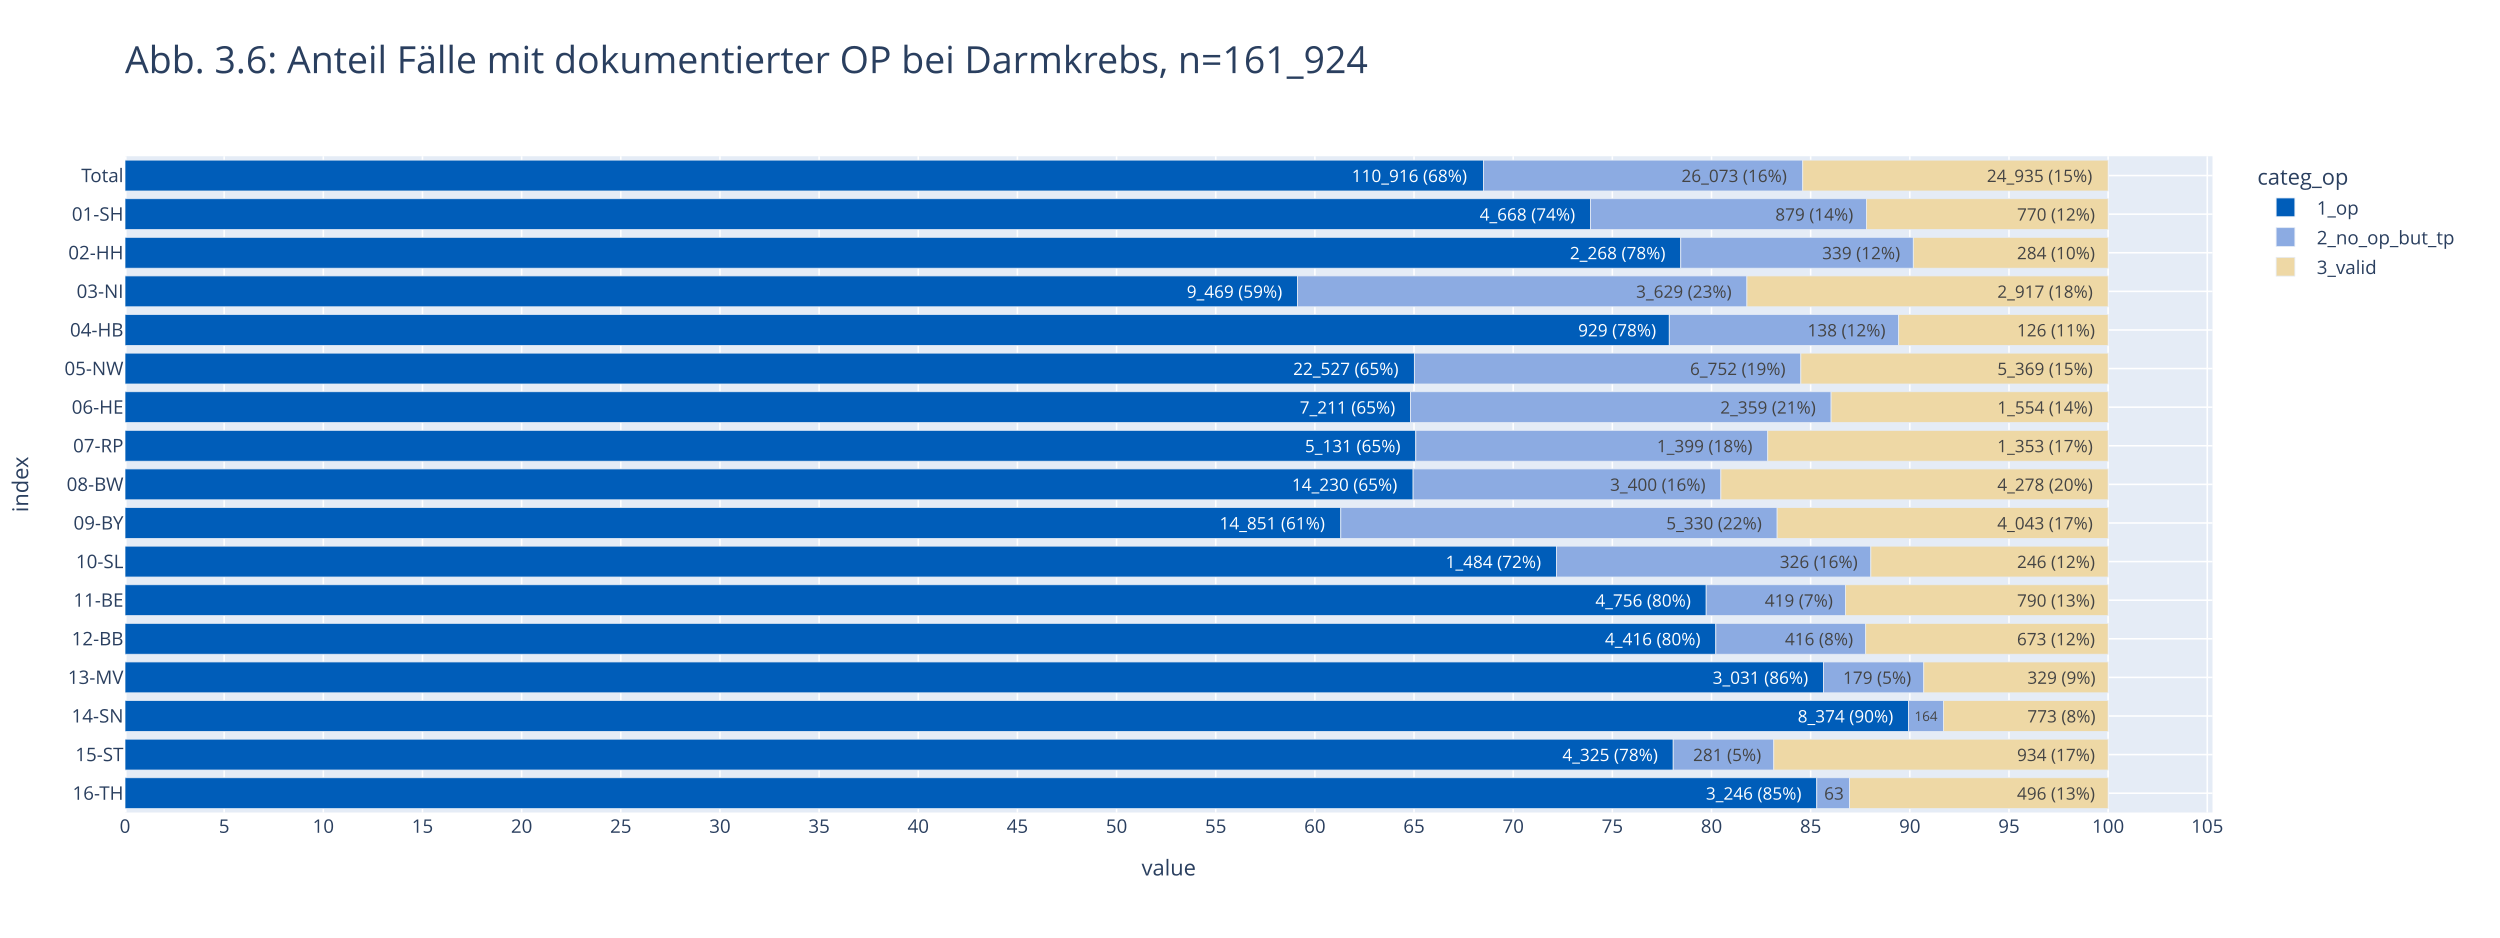
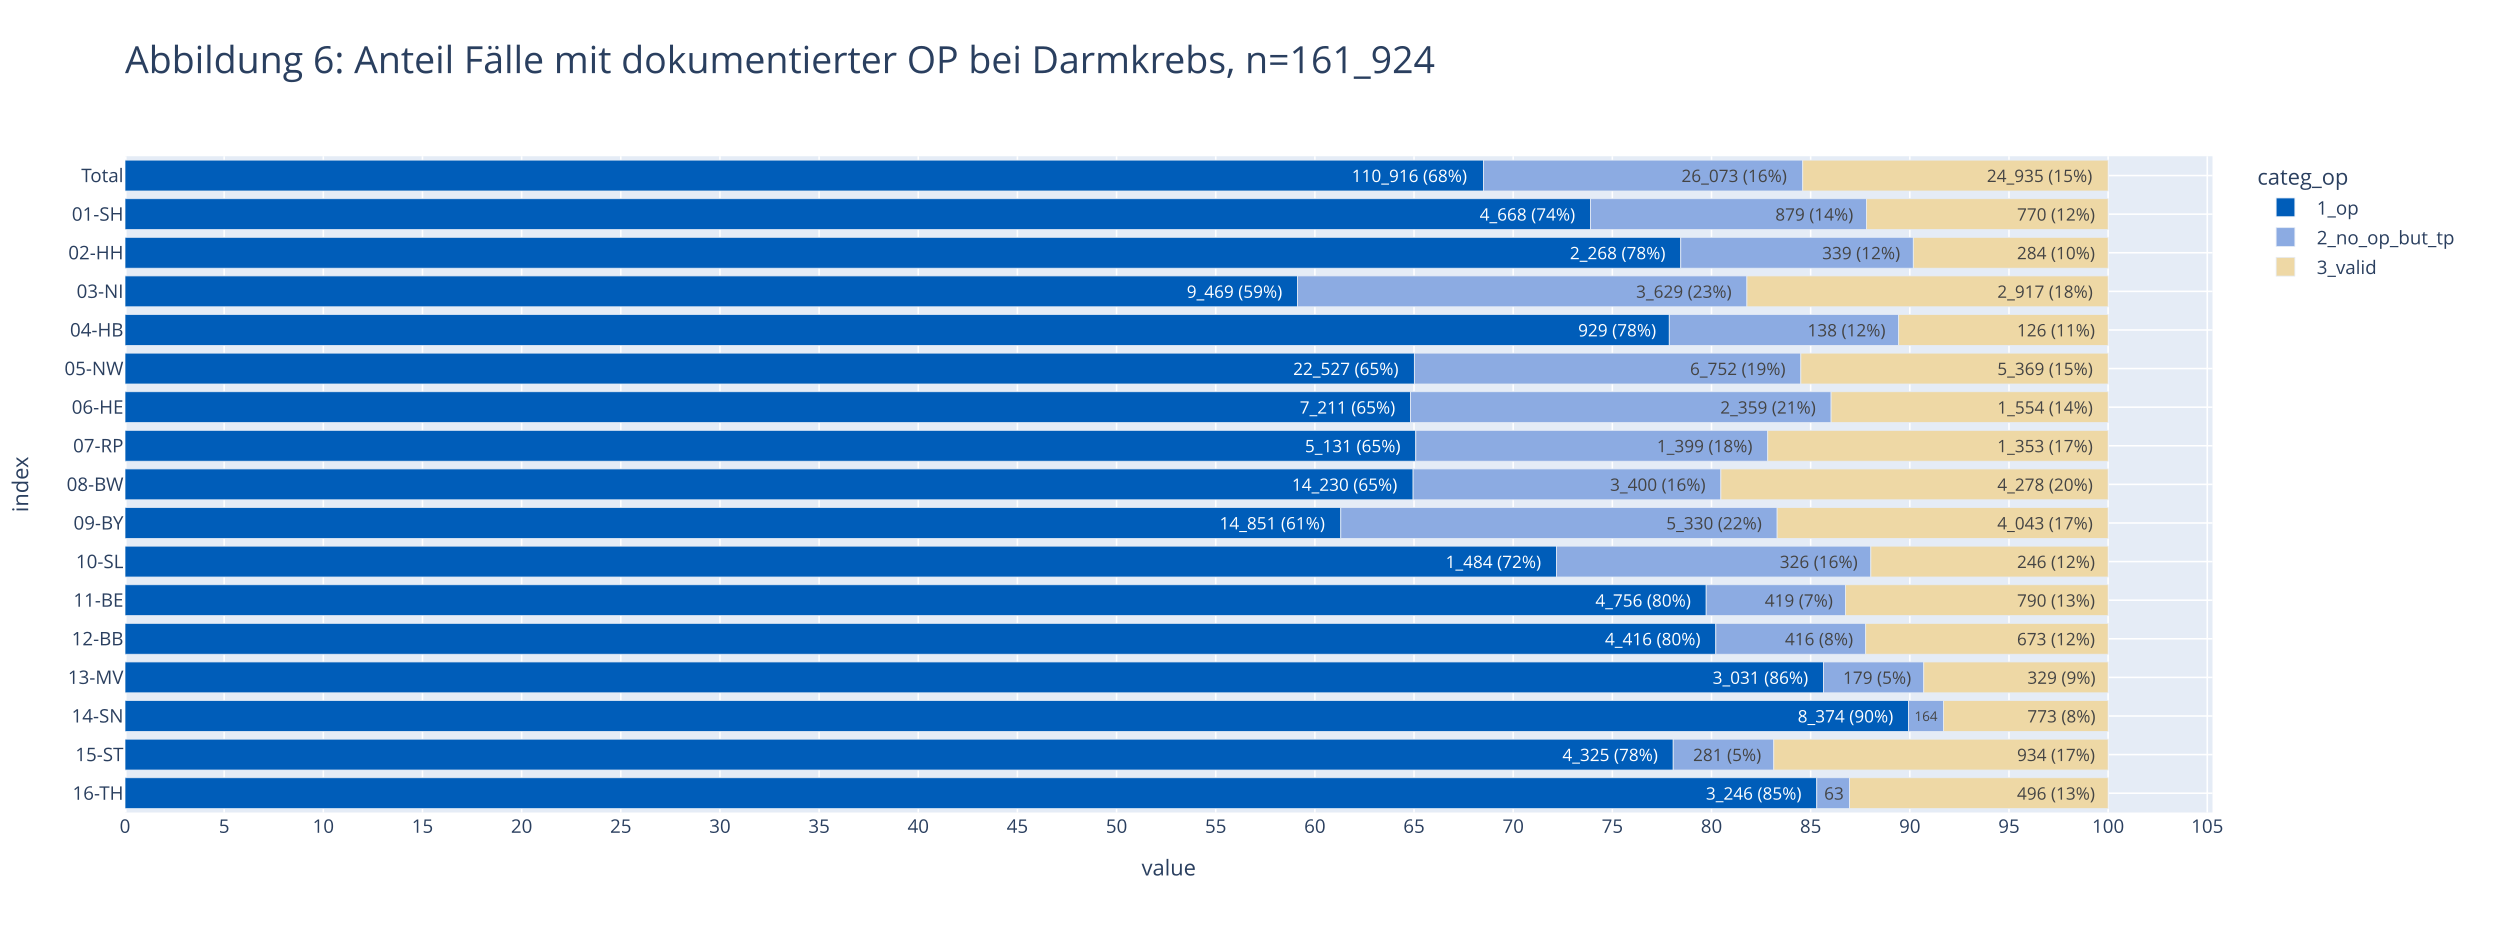
<svg xmlns="http://www.w3.org/2000/svg" class="main-svg" width="1600" height="600" style="" viewBox="0 0 1600 600">
  <rect x="0" y="0" width="1600" height="600" style="fill: rgb(255, 255, 255); fill-opacity: 1;" />
-   <defs id="defs-6256a9">
+   <defs id="defs-33b552">
    <g class="clips">
-       <clipPath id="clip6256a9xyplot" class="plotclip">
+       <clipPath id="clip33b552xyplot" class="plotclip">
        <rect width="1336" height="420" />
      </clipPath>
-       <clipPath class="axesclip" id="clip6256a9x">
+       <clipPath class="axesclip" id="clip33b552x">
        <rect x="80" y="0" width="1336" height="600" />
      </clipPath>
-       <clipPath class="axesclip" id="clip6256a9y">
+       <clipPath class="axesclip" id="clip33b552y">
        <rect x="0" y="100" width="1600" height="420" />
      </clipPath>
-       <clipPath class="axesclip" id="clip6256a9xy">
+       <clipPath class="axesclip" id="clip33b552xy">
        <rect x="80" y="100" width="1336" height="420" />
      </clipPath>
    </g>
    <g class="gradients" />
    <g class="patterns" />
  </defs>
  <g class="bglayer">
    <rect class="bg" x="80" y="100" width="1336" height="420" style="fill: rgb(229, 236, 246); fill-opacity: 1; stroke-width: 0;" />
  </g>
  <g class="layer-below">
    <g class="imagelayer" />
    <g class="shapelayer" />
  </g>
  <g class="cartesianlayer">
    <g class="subplot xy">
      <g class="layer-subplot">
        <g class="shapelayer" />
        <g class="imagelayer" />
      </g>
      <g class="minor-gridlayer">
        <g class="x" />
        <g class="y" />
      </g>
      <g class="gridlayer">
        <g class="x">
          <path class="xgrid crisp" transform="translate(143.46,0)" d="M0,100v420" style="stroke: rgb(255, 255, 255); stroke-opacity: 1; stroke-width: 1px;" />
          <path class="xgrid crisp" transform="translate(206.92,0)" d="M0,100v420" style="stroke: rgb(255, 255, 255); stroke-opacity: 1; stroke-width: 1px;" />
          <path class="xgrid crisp" transform="translate(270.38,0)" d="M0,100v420" style="stroke: rgb(255, 255, 255); stroke-opacity: 1; stroke-width: 1px;" />
          <path class="xgrid crisp" transform="translate(333.84,0)" d="M0,100v420" style="stroke: rgb(255, 255, 255); stroke-opacity: 1; stroke-width: 1px;" />
          <path class="xgrid crisp" transform="translate(397.3,0)" d="M0,100v420" style="stroke: rgb(255, 255, 255); stroke-opacity: 1; stroke-width: 1px;" />
          <path class="xgrid crisp" transform="translate(460.76,0)" d="M0,100v420" style="stroke: rgb(255, 255, 255); stroke-opacity: 1; stroke-width: 1px;" />
          <path class="xgrid crisp" transform="translate(524.22,0)" d="M0,100v420" style="stroke: rgb(255, 255, 255); stroke-opacity: 1; stroke-width: 1px;" />
          <path class="xgrid crisp" transform="translate(587.68,0)" d="M0,100v420" style="stroke: rgb(255, 255, 255); stroke-opacity: 1; stroke-width: 1px;" />
          <path class="xgrid crisp" transform="translate(651.14,0)" d="M0,100v420" style="stroke: rgb(255, 255, 255); stroke-opacity: 1; stroke-width: 1px;" />
          <path class="xgrid crisp" transform="translate(714.6,0)" d="M0,100v420" style="stroke: rgb(255, 255, 255); stroke-opacity: 1; stroke-width: 1px;" />
          <path class="xgrid crisp" transform="translate(778.06,0)" d="M0,100v420" style="stroke: rgb(255, 255, 255); stroke-opacity: 1; stroke-width: 1px;" />
          <path class="xgrid crisp" transform="translate(841.52,0)" d="M0,100v420" style="stroke: rgb(255, 255, 255); stroke-opacity: 1; stroke-width: 1px;" />
          <path class="xgrid crisp" transform="translate(904.98,0)" d="M0,100v420" style="stroke: rgb(255, 255, 255); stroke-opacity: 1; stroke-width: 1px;" />
          <path class="xgrid crisp" transform="translate(968.44,0)" d="M0,100v420" style="stroke: rgb(255, 255, 255); stroke-opacity: 1; stroke-width: 1px;" />
          <path class="xgrid crisp" transform="translate(1031.9,0)" d="M0,100v420" style="stroke: rgb(255, 255, 255); stroke-opacity: 1; stroke-width: 1px;" />
          <path class="xgrid crisp" transform="translate(1095.36,0)" d="M0,100v420" style="stroke: rgb(255, 255, 255); stroke-opacity: 1; stroke-width: 1px;" />
          <path class="xgrid crisp" transform="translate(1158.82,0)" d="M0,100v420" style="stroke: rgb(255, 255, 255); stroke-opacity: 1; stroke-width: 1px;" />
          <path class="xgrid crisp" transform="translate(1222.28,0)" d="M0,100v420" style="stroke: rgb(255, 255, 255); stroke-opacity: 1; stroke-width: 1px;" />
          <path class="xgrid crisp" transform="translate(1285.74,0)" d="M0,100v420" style="stroke: rgb(255, 255, 255); stroke-opacity: 1; stroke-width: 1px;" />
          <path class="xgrid crisp" transform="translate(1349.2,0)" d="M0,100v420" style="stroke: rgb(255, 255, 255); stroke-opacity: 1; stroke-width: 1px;" />
          <path class="xgrid crisp" transform="translate(1412.66,0)" d="M0,100v420" style="stroke: rgb(255, 255, 255); stroke-opacity: 1; stroke-width: 1px;" />
        </g>
        <g class="y">
          <path class="ygrid crisp" transform="translate(0,507.65)" d="M80,0h1336" style="stroke: rgb(255, 255, 255); stroke-opacity: 1; stroke-width: 1px;" />
          <path class="ygrid crisp" transform="translate(0,482.94)" d="M80,0h1336" style="stroke: rgb(255, 255, 255); stroke-opacity: 1; stroke-width: 1px;" />
          <path class="ygrid crisp" transform="translate(0,458.24)" d="M80,0h1336" style="stroke: rgb(255, 255, 255); stroke-opacity: 1; stroke-width: 1px;" />
          <path class="ygrid crisp" transform="translate(0,433.53)" d="M80,0h1336" style="stroke: rgb(255, 255, 255); stroke-opacity: 1; stroke-width: 1px;" />
          <path class="ygrid crisp" transform="translate(0,408.82)" d="M80,0h1336" style="stroke: rgb(255, 255, 255); stroke-opacity: 1; stroke-width: 1px;" />
          <path class="ygrid crisp" transform="translate(0,384.12)" d="M80,0h1336" style="stroke: rgb(255, 255, 255); stroke-opacity: 1; stroke-width: 1px;" />
          <path class="ygrid crisp" transform="translate(0,359.41)" d="M80,0h1336" style="stroke: rgb(255, 255, 255); stroke-opacity: 1; stroke-width: 1px;" />
          <path class="ygrid crisp" transform="translate(0,334.71)" d="M80,0h1336" style="stroke: rgb(255, 255, 255); stroke-opacity: 1; stroke-width: 1px;" />
          <path class="ygrid crisp" transform="translate(0,310)" d="M80,0h1336" style="stroke: rgb(255, 255, 255); stroke-opacity: 1; stroke-width: 1px;" />
          <path class="ygrid crisp" transform="translate(0,285.29)" d="M80,0h1336" style="stroke: rgb(255, 255, 255); stroke-opacity: 1; stroke-width: 1px;" />
          <path class="ygrid crisp" transform="translate(0,260.59)" d="M80,0h1336" style="stroke: rgb(255, 255, 255); stroke-opacity: 1; stroke-width: 1px;" />
          <path class="ygrid crisp" transform="translate(0,235.88)" d="M80,0h1336" style="stroke: rgb(255, 255, 255); stroke-opacity: 1; stroke-width: 1px;" />
          <path class="ygrid crisp" transform="translate(0,211.18)" d="M80,0h1336" style="stroke: rgb(255, 255, 255); stroke-opacity: 1; stroke-width: 1px;" />
          <path class="ygrid crisp" transform="translate(0,186.47)" d="M80,0h1336" style="stroke: rgb(255, 255, 255); stroke-opacity: 1; stroke-width: 1px;" />
          <path class="ygrid crisp" transform="translate(0,161.76)" d="M80,0h1336" style="stroke: rgb(255, 255, 255); stroke-opacity: 1; stroke-width: 1px;" />
          <path class="ygrid crisp" transform="translate(0,137.06)" d="M80,0h1336" style="stroke: rgb(255, 255, 255); stroke-opacity: 1; stroke-width: 1px;" />
          <path class="ygrid crisp" transform="translate(0,112.35)" d="M80,0h1336" style="stroke: rgb(255, 255, 255); stroke-opacity: 1; stroke-width: 1px;" />
        </g>
      </g>
      <g class="zerolinelayer">
        <path class="xzl zl crisp" transform="translate(80,0)" d="M0,100v420" style="stroke: rgb(255, 255, 255); stroke-opacity: 1; stroke-width: 2px;" />
      </g>
      <g class="layer-between">
        <g class="shapelayer" />
        <g class="imagelayer" />
      </g>
      <path class="xlines-below" />
      <path class="ylines-below" />
      <g class="overlines-below" />
      <g class="xaxislayer-below" />
      <g class="yaxislayer-below" />
      <g class="overaxes-below" />
      <g class="overplot">
-         <g class="xy" transform="translate(80,100)" clip-path="url(#clip6256a9xyplot)">
+         <g class="xy" transform="translate(80,100)" clip-path="url(#clip33b552xyplot)">
          <g class="barlayer mlayer">
            <g class="trace bars" style="opacity: 1;">
              <g class="points">
                <g class="point">
                  <path d="M0,22.24V2.47H869.39V22.24Z" style="vector-effect: none; opacity: 1; stroke-width: 0.5px; fill: rgb(0, 93, 185); fill-opacity: 1; stroke: rgb(229, 236, 246); stroke-opacity: 1;" />
                  <text class="bartext bartext-inside" text-anchor="middle" data-notex="1" x="0" y="0" style="font-family: 'Open Sans', verdana, arial, sans-serif; font-size: 12px; fill: rgb(255, 255, 255); fill-opacity: 1; white-space: pre;" transform="translate(822.0033,16.486)scale(0.918)">110_916 (68%)</text>
                </g>
                <g class="point">
                  <path d="M0,46.94V27.18H937.89V46.94Z" style="vector-effect: none; opacity: 1; stroke-width: 0.5px; fill: rgb(0, 93, 185); fill-opacity: 1; stroke: rgb(229, 236, 246); stroke-opacity: 1;" />
                  <text class="bartext bartext-inside" text-anchor="middle" data-notex="1" x="0" y="0" style="font-family: 'Open Sans', verdana, arial, sans-serif; font-size: 12px; fill: rgb(255, 255, 255); fill-opacity: 1; white-space: pre;" transform="translate(897.5373,41.188)scale(0.9173333)">4_668 (74%)</text>
                </g>
                <g class="point">
                  <path d="M0,71.65V51.88H995.69V71.65Z" style="vector-effect: none; opacity: 1; stroke-width: 0.5px; fill: rgb(0, 93, 185); fill-opacity: 1; stroke: rgb(229, 236, 246); stroke-opacity: 1;" />
                  <text class="bartext bartext-inside" text-anchor="middle" data-notex="1" x="0" y="0" style="font-family: 'Open Sans', verdana, arial, sans-serif; font-size: 12px; fill: rgb(255, 255, 255); fill-opacity: 1; white-space: pre;" transform="translate(955.3102,65.896)scale(0.918)">2_268 (78%)</text>
                </g>
                <g class="point">
                  <path d="M0,96.35V76.59H750.42V96.35Z" style="vector-effect: none; opacity: 1; stroke-width: 0.5px; fill: rgb(0, 93, 185); fill-opacity: 1; stroke: rgb(229, 236, 246); stroke-opacity: 1;" />
                  <text class="bartext bartext-inside" text-anchor="middle" data-notex="1" x="0" y="0" style="font-family: 'Open Sans', verdana, arial, sans-serif; font-size: 12px; fill: rgb(255, 255, 255); fill-opacity: 1; white-space: pre;" transform="translate(710.0673,90.598)scale(0.9173333)">9_469 (59%)</text>
                </g>
                <g class="point">
                  <path d="M0,121.06V101.29H988.34V121.06Z" style="vector-effect: none; opacity: 1; stroke-width: 0.5px; fill: rgb(0, 93, 185); fill-opacity: 1; stroke: rgb(229, 236, 246); stroke-opacity: 1;" />
                  <text class="bartext bartext-inside" text-anchor="middle" data-notex="1" x="0" y="0" style="font-family: 'Open Sans', verdana, arial, sans-serif; font-size: 12px; fill: rgb(255, 255, 255); fill-opacity: 1; white-space: pre;" transform="translate(954.9599,115.306)scale(0.918)">929 (78%)</text>
                </g>
                <g class="point">
                  <path d="M0,145.76V126H825.19V145.76Z" style="vector-effect: none; opacity: 1; stroke-width: 0.5px; fill: rgb(0, 93, 185); fill-opacity: 1; stroke: rgb(229, 236, 246); stroke-opacity: 1;" />
                  <text class="bartext bartext-inside" text-anchor="middle" data-notex="1" x="0" y="0" style="font-family: 'Open Sans', verdana, arial, sans-serif; font-size: 12px; fill: rgb(255, 255, 255); fill-opacity: 1; white-space: pre;" transform="translate(781.34,140.008)scale(0.9173333)">22_527 (65%)</text>
                </g>
                <g class="point">
                  <path d="M0,170.47V150.71H822.74V170.47Z" style="vector-effect: none; opacity: 1; stroke-width: 0.5px; fill: rgb(0, 93, 185); fill-opacity: 1; stroke: rgb(229, 236, 246); stroke-opacity: 1;" />
                  <text class="bartext bartext-inside" text-anchor="middle" data-notex="1" x="0" y="0" style="font-family: 'Open Sans', verdana, arial, sans-serif; font-size: 12px; fill: rgb(255, 255, 255); fill-opacity: 1; white-space: pre;" transform="translate(782.3873,164.718)scale(0.9173333)">7_211 (65%)</text>
                </g>
                <g class="point">
                  <path d="M0,195.18V175.41H826.12V195.18Z" style="vector-effect: none; opacity: 1; stroke-width: 0.5px; fill: rgb(0, 93, 185); fill-opacity: 1; stroke: rgb(229, 236, 246); stroke-opacity: 1;" />
                  <text class="bartext bartext-inside" text-anchor="middle" data-notex="1" x="0" y="0" style="font-family: 'Open Sans', verdana, arial, sans-serif; font-size: 12px; fill: rgb(255, 255, 255); fill-opacity: 1; white-space: pre;" transform="translate(785.7402,189.426)scale(0.918)">5_131 (65%)</text>
                </g>
                <g class="point">
                  <path d="M0,219.88V200.12H824.39V219.88Z" style="vector-effect: none; opacity: 1; stroke-width: 0.5px; fill: rgb(0, 93, 185); fill-opacity: 1; stroke: rgb(229, 236, 246); stroke-opacity: 1;" />
                  <text class="bartext bartext-inside" text-anchor="middle" data-notex="1" x="0" y="0" style="font-family: 'Open Sans', verdana, arial, sans-serif; font-size: 12px; fill: rgb(255, 255, 255); fill-opacity: 1; white-space: pre;" transform="translate(780.54,214.128)scale(0.9173333)">14_230 (65%)</text>
                </g>
                <g class="point">
                  <path d="M0,244.59V224.82H778.11V244.59Z" style="vector-effect: none; opacity: 1; stroke-width: 0.5px; fill: rgb(0, 93, 185); fill-opacity: 1; stroke: rgb(229, 236, 246); stroke-opacity: 1;" />
                  <text class="bartext bartext-inside" text-anchor="middle" data-notex="1" x="0" y="0" style="font-family: 'Open Sans', verdana, arial, sans-serif; font-size: 12px; fill: rgb(255, 255, 255); fill-opacity: 1; white-space: pre;" transform="translate(734.2303,238.836)scale(0.918)">14_851 (61%)</text>
                </g>
                <g class="point">
                  <path d="M0,269.29V249.53H916.1V269.29Z" style="vector-effect: none; opacity: 1; stroke-width: 0.5px; fill: rgb(0, 93, 185); fill-opacity: 1; stroke: rgb(229, 236, 246); stroke-opacity: 1;" />
                  <text class="bartext bartext-inside" text-anchor="middle" data-notex="1" x="0" y="0" style="font-family: 'Open Sans', verdana, arial, sans-serif; font-size: 12px; fill: rgb(255, 255, 255); fill-opacity: 1; white-space: pre;" transform="translate(875.7473,263.538)scale(0.9173333)">1_484 (72%)</text>
                </g>
                <g class="point">
                  <path d="M0,294V274.24H1011.96V294Z" style="vector-effect: none; opacity: 1; stroke-width: 0.5px; fill: rgb(0, 93, 185); fill-opacity: 1; stroke: rgb(229, 236, 246); stroke-opacity: 1;" />
                  <text class="bartext bartext-inside" text-anchor="middle" data-notex="1" x="0" y="0" style="font-family: 'Open Sans', verdana, arial, sans-serif; font-size: 12px; fill: rgb(255, 255, 255); fill-opacity: 1; white-space: pre;" transform="translate(971.6073,288.248)scale(0.9173333)">4_756 (80%)</text>
                </g>
                <g class="point">
                  <path d="M0,318.71V298.94H1018.13V318.71Z" style="vector-effect: none; opacity: 1; stroke-width: 0.5px; fill: rgb(0, 93, 185); fill-opacity: 1; stroke: rgb(229, 236, 246); stroke-opacity: 1;" />
                  <text class="bartext bartext-inside" text-anchor="middle" data-notex="1" x="0" y="0" style="font-family: 'Open Sans', verdana, arial, sans-serif; font-size: 12px; fill: rgb(255, 255, 255); fill-opacity: 1; white-space: pre;" transform="translate(977.7502,312.956)scale(0.918)">4_416 (80%)</text>
                </g>
                <g class="point">
                  <path d="M0,343.41V323.65H1087.01V343.41Z" style="vector-effect: none; opacity: 1; stroke-width: 0.5px; fill: rgb(0, 93, 185); fill-opacity: 1; stroke: rgb(229, 236, 246); stroke-opacity: 1;" />
                  <text class="bartext bartext-inside" text-anchor="middle" data-notex="1" x="0" y="0" style="font-family: 'Open Sans', verdana, arial, sans-serif; font-size: 12px; fill: rgb(255, 255, 255); fill-opacity: 1; white-space: pre;" transform="translate(1046.657,337.658)scale(0.9173333)">3_031 (86%)</text>
                </g>
                <g class="point">
                  <path d="M0,368.12V348.35H1141.48V368.12Z" style="vector-effect: none; opacity: 1; stroke-width: 0.5px; fill: rgb(0, 93, 185); fill-opacity: 1; stroke: rgb(229, 236, 246); stroke-opacity: 1;" />
                  <text class="bartext bartext-inside" text-anchor="middle" data-notex="1" x="0" y="0" style="font-family: 'Open Sans', verdana, arial, sans-serif; font-size: 12px; fill: rgb(255, 255, 255); fill-opacity: 1; white-space: pre;" transform="translate(1101.1,362.366)scale(0.918)">8_374 (90%)</text>
                </g>
                <g class="point">
                  <path d="M0,392.82V373.06H990.85V392.82Z" style="vector-effect: none; opacity: 1; stroke-width: 0.5px; fill: rgb(0, 93, 185); fill-opacity: 1; stroke: rgb(229, 236, 246); stroke-opacity: 1;" />
                  <text class="bartext bartext-inside" text-anchor="middle" data-notex="1" x="0" y="0" style="font-family: 'Open Sans', verdana, arial, sans-serif; font-size: 12px; fill: rgb(255, 255, 255); fill-opacity: 1; white-space: pre;" transform="translate(950.4973,387.068)scale(0.9173333)">4_325 (78%)</text>
                </g>
                <g class="point">
                  <path d="M0,417.53V397.76H1082.74V417.53Z" style="vector-effect: none; opacity: 1; stroke-width: 0.5px; fill: rgb(0, 93, 185); fill-opacity: 1; stroke: rgb(229, 236, 246); stroke-opacity: 1;" />
                  <text class="bartext bartext-inside" text-anchor="middle" data-notex="1" x="0" y="0" style="font-family: 'Open Sans', verdana, arial, sans-serif; font-size: 12px; fill: rgb(255, 255, 255); fill-opacity: 1; white-space: pre;" transform="translate(1042.36,411.776)scale(0.918)">3_246 (85%)</text>
                </g>
              </g>
            </g>
            <g class="trace bars" style="opacity: 1;">
              <g class="points">
                <g class="point">
                  <path d="M869.39,22.24V2.47H1073.75V22.24Z" style="vector-effect: none; opacity: 1; stroke-width: 0.5px; fill: rgb(140, 171, 226); fill-opacity: 1; stroke: rgb(229, 236, 246); stroke-opacity: 1;" />
                  <text class="bartext bartext-inside" text-anchor="middle" data-notex="1" x="0" y="0" style="font-family: 'Open Sans', verdana, arial, sans-serif; font-size: 12px; fill: rgb(68, 68, 68); fill-opacity: 1; white-space: pre;" transform="translate(1029.87,16.486)scale(0.918)">26_073 (16%)</text>
                </g>
                <g class="point">
                  <path d="M937.89,46.94V27.18H1114.49V46.94Z" style="vector-effect: none; opacity: 1; stroke-width: 0.5px; fill: rgb(140, 171, 226); fill-opacity: 1; stroke: rgb(229, 236, 246); stroke-opacity: 1;" />
                  <text class="bartext bartext-inside" text-anchor="middle" data-notex="1" x="0" y="0" style="font-family: 'Open Sans', verdana, arial, sans-serif; font-size: 12px; fill: rgb(68, 68, 68); fill-opacity: 1; white-space: pre;" transform="translate(1081.132,41.188)scale(0.9173333)">879 (14%)</text>
                </g>
                <g class="point">
                  <path d="M995.69,71.65V51.88H1144.52V71.65Z" style="vector-effect: none; opacity: 1; stroke-width: 0.5px; fill: rgb(140, 171, 226); fill-opacity: 1; stroke: rgb(229, 236, 246); stroke-opacity: 1;" />
                  <text class="bartext bartext-inside" text-anchor="middle" data-notex="1" x="0" y="0" style="font-family: 'Open Sans', verdana, arial, sans-serif; font-size: 12px; fill: rgb(68, 68, 68); fill-opacity: 1; white-space: pre;" transform="translate(1111.14,65.896)scale(0.918)">339 (12%)</text>
                </g>
                <g class="point">
                  <path d="M750.42,96.35V76.59H1038.03V96.35Z" style="vector-effect: none; opacity: 1; stroke-width: 0.5px; fill: rgb(140, 171, 226); fill-opacity: 1; stroke: rgb(229, 236, 246); stroke-opacity: 1;" />
                  <text class="bartext bartext-inside" text-anchor="middle" data-notex="1" x="0" y="0" style="font-family: 'Open Sans', verdana, arial, sans-serif; font-size: 12px; fill: rgb(68, 68, 68); fill-opacity: 1; white-space: pre;" transform="translate(997.6773,90.598)scale(0.9173333)">3_629 (23%)</text>
                </g>
                <g class="point">
                  <path d="M988.34,121.06V101.29H1135.15V121.06Z" style="vector-effect: none; opacity: 1; stroke-width: 0.5px; fill: rgb(140, 171, 226); fill-opacity: 1; stroke: rgb(229, 236, 246); stroke-opacity: 1;" />
                  <text class="bartext bartext-inside" text-anchor="middle" data-notex="1" x="0" y="0" style="font-family: 'Open Sans', verdana, arial, sans-serif; font-size: 12px; fill: rgb(68, 68, 68); fill-opacity: 1; white-space: pre;" transform="translate(1101.77,115.306)scale(0.918)">138 (12%)</text>
                </g>
                <g class="point">
                  <path d="M825.19,145.76V126H1072.53V145.76Z" style="vector-effect: none; opacity: 1; stroke-width: 0.5px; fill: rgb(140, 171, 226); fill-opacity: 1; stroke: rgb(229, 236, 246); stroke-opacity: 1;" />
                  <text class="bartext bartext-inside" text-anchor="middle" data-notex="1" x="0" y="0" style="font-family: 'Open Sans', verdana, arial, sans-serif; font-size: 12px; fill: rgb(68, 68, 68); fill-opacity: 1; white-space: pre;" transform="translate(1032.177,140.008)scale(0.9173333)">6_752 (19%)</text>
                </g>
                <g class="point">
                  <path d="M822.74,170.47V150.71H1091.9V170.47Z" style="vector-effect: none; opacity: 1; stroke-width: 0.5px; fill: rgb(140, 171, 226); fill-opacity: 1; stroke: rgb(229, 236, 246); stroke-opacity: 1;" />
                  <text class="bartext bartext-inside" text-anchor="middle" data-notex="1" x="0" y="0" style="font-family: 'Open Sans', verdana, arial, sans-serif; font-size: 12px; fill: rgb(68, 68, 68); fill-opacity: 1; white-space: pre;" transform="translate(1051.547,164.718)scale(0.9173333)">2_359 (21%)</text>
                </g>
                <g class="point">
                  <path d="M826.12,195.18V175.41H1051.36V195.18Z" style="vector-effect: none; opacity: 1; stroke-width: 0.5px; fill: rgb(140, 171, 226); fill-opacity: 1; stroke: rgb(229, 236, 246); stroke-opacity: 1;" />
                  <text class="bartext bartext-inside" text-anchor="middle" data-notex="1" x="0" y="0" style="font-family: 'Open Sans', verdana, arial, sans-serif; font-size: 12px; fill: rgb(68, 68, 68); fill-opacity: 1; white-space: pre;" transform="translate(1010.98,189.426)scale(0.918)">1_399 (18%)</text>
                </g>
                <g class="point">
                  <path d="M824.39,219.88V200.12H1021.36V219.88Z" style="vector-effect: none; opacity: 1; stroke-width: 0.5px; fill: rgb(140, 171, 226); fill-opacity: 1; stroke: rgb(229, 236, 246); stroke-opacity: 1;" />
                  <text class="bartext bartext-inside" text-anchor="middle" data-notex="1" x="0" y="0" style="font-family: 'Open Sans', verdana, arial, sans-serif; font-size: 12px; fill: rgb(68, 68, 68); fill-opacity: 1; white-space: pre;" transform="translate(981.0073,214.128)scale(0.9173333)">3_400 (16%)</text>
                </g>
                <g class="point">
                  <path d="M778.11,244.59V224.82H1057.37V244.59Z" style="vector-effect: none; opacity: 1; stroke-width: 0.5px; fill: rgb(140, 171, 226); fill-opacity: 1; stroke: rgb(229, 236, 246); stroke-opacity: 1;" />
                  <text class="bartext bartext-inside" text-anchor="middle" data-notex="1" x="0" y="0" style="font-family: 'Open Sans', verdana, arial, sans-serif; font-size: 12px; fill: rgb(68, 68, 68); fill-opacity: 1; white-space: pre;" transform="translate(1016.99,238.836)scale(0.918)">5_330 (22%)</text>
                </g>
                <g class="point">
                  <path d="M916.1,269.29V249.53H1117.34V269.29Z" style="vector-effect: none; opacity: 1; stroke-width: 0.5px; fill: rgb(140, 171, 226); fill-opacity: 1; stroke: rgb(229, 236, 246); stroke-opacity: 1;" />
                  <text class="bartext bartext-inside" text-anchor="middle" data-notex="1" x="0" y="0" style="font-family: 'Open Sans', verdana, arial, sans-serif; font-size: 12px; fill: rgb(68, 68, 68); fill-opacity: 1; white-space: pre;" transform="translate(1083.982,263.538)scale(0.9173333)">326 (16%)</text>
                </g>
                <g class="point">
                  <path d="M1011.96,294V274.24H1101.11V294Z" style="vector-effect: none; opacity: 1; stroke-width: 0.5px; fill: rgb(140, 171, 226); fill-opacity: 1; stroke: rgb(229, 236, 246); stroke-opacity: 1;" />
                  <text class="bartext bartext-inside" text-anchor="middle" data-notex="1" x="0" y="0" style="font-family: 'Open Sans', verdana, arial, sans-serif; font-size: 12px; fill: rgb(68, 68, 68); fill-opacity: 1; white-space: pre;" transform="translate(1071.256,288.248)scale(0.9173333)">419 (7%)</text>
                </g>
                <g class="point">
                  <path d="M1018.13,318.71V298.94H1114.04V318.71Z" style="vector-effect: none; opacity: 1; stroke-width: 0.5px; fill: rgb(140, 171, 226); fill-opacity: 1; stroke: rgb(229, 236, 246); stroke-opacity: 1;" />
                  <text class="bartext bartext-inside" text-anchor="middle" data-notex="1" x="0" y="0" style="font-family: 'Open Sans', verdana, arial, sans-serif; font-size: 12px; fill: rgb(68, 68, 68); fill-opacity: 1; white-space: pre;" transform="translate(1084.167,312.956)scale(0.918)">416 (8%)</text>
                </g>
                <g class="point">
                  <path d="M1087.01,343.41V323.65H1151.21V343.41Z" style="vector-effect: none; opacity: 1; stroke-width: 0.5px; fill: rgb(140, 171, 226); fill-opacity: 1; stroke: rgb(229, 236, 246); stroke-opacity: 1;" />
                  <text class="bartext bartext-inside" text-anchor="middle" data-notex="1" x="0" y="0" style="font-family: 'Open Sans', verdana, arial, sans-serif; font-size: 12px; fill: rgb(68, 68, 68); fill-opacity: 1; white-space: pre;" transform="translate(1121.356,337.658)scale(0.9173333)">179 (5%)</text>
                </g>
                <g class="point">
                  <path d="M1141.48,368.12V348.35H1163.83V368.12Z" style="vector-effect: none; opacity: 1; stroke-width: 0.5px; fill: rgb(140, 171, 226); fill-opacity: 1; stroke: rgb(229, 236, 246); stroke-opacity: 1;" />
                  <text class="bartext bartext-inside" text-anchor="middle" data-notex="1" x="0" y="0" style="font-family: 'Open Sans', verdana, arial, sans-serif; font-size: 12px; fill: rgb(68, 68, 68); fill-opacity: 1; white-space: pre;" transform="translate(1152.655,361.4492)scale(0.7142662)">164</text>
                </g>
                <g class="point">
                  <path d="M990.85,392.82V373.06H1055.22V392.82Z" style="vector-effect: none; opacity: 1; stroke-width: 0.5px; fill: rgb(140, 171, 226); fill-opacity: 1; stroke: rgb(229, 236, 246); stroke-opacity: 1;" />
                  <text class="bartext bartext-inside" text-anchor="middle" data-notex="1" x="0" y="0" style="font-family: 'Open Sans', verdana, arial, sans-serif; font-size: 12px; fill: rgb(68, 68, 68); fill-opacity: 1; white-space: pre;" transform="translate(1025.367,387.068)scale(0.9173333)">281 (5%)</text>
                </g>
                <g class="point">
                  <path d="M1082.74,417.53V397.76H1103.75V417.53Z" style="vector-effect: none; opacity: 1; stroke-width: 0.5px; fill: rgb(140, 171, 226); fill-opacity: 1; stroke: rgb(229, 236, 246); stroke-opacity: 1;" />
                  <text class="bartext bartext-inside" text-anchor="middle" data-notex="1" x="0" y="0" style="font-family: 'Open Sans', verdana, arial, sans-serif; font-size: 12px; fill: rgb(68, 68, 68); fill-opacity: 1; white-space: pre;" transform="translate(1093.743,411.776)scale(0.918)">63</text>
                </g>
              </g>
            </g>
            <g class="trace bars" style="opacity: 1;">
              <g class="points">
                <g class="point">
                  <path d="M1073.75,22.24V2.47H1269.2V22.24Z" style="vector-effect: none; opacity: 1; stroke-width: 0.5px; fill: rgb(238, 216, 165); fill-opacity: 1; stroke: rgb(229, 236, 246); stroke-opacity: 1;" />
                  <text class="bartext bartext-inside" text-anchor="middle" data-notex="1" x="0" y="0" style="font-family: 'Open Sans', verdana, arial, sans-serif; font-size: 12px; fill: rgb(68, 68, 68); fill-opacity: 1; white-space: pre;" transform="translate(1225.32,16.486)scale(0.918)">24_935 (15%)</text>
                </g>
                <g class="point">
                  <path d="M1114.49,46.94V27.18H1269.2V46.94Z" style="vector-effect: none; opacity: 1; stroke-width: 0.5px; fill: rgb(238, 216, 165); fill-opacity: 1; stroke: rgb(229, 236, 246); stroke-opacity: 1;" />
                  <text class="bartext bartext-inside" text-anchor="middle" data-notex="1" x="0" y="0" style="font-family: 'Open Sans', verdana, arial, sans-serif; font-size: 12px; fill: rgb(68, 68, 68); fill-opacity: 1; white-space: pre;" transform="translate(1235.842,41.188)scale(0.9173333)">770 (12%)</text>
                </g>
                <g class="point">
                  <path d="M1144.52,71.65V51.88H1269.2V71.65Z" style="vector-effect: none; opacity: 1; stroke-width: 0.5px; fill: rgb(238, 216, 165); fill-opacity: 1; stroke: rgb(229, 236, 246); stroke-opacity: 1;" />
                  <text class="bartext bartext-inside" text-anchor="middle" data-notex="1" x="0" y="0" style="font-family: 'Open Sans', verdana, arial, sans-serif; font-size: 12px; fill: rgb(68, 68, 68); fill-opacity: 1; white-space: pre;" transform="translate(1235.82,65.896)scale(0.918)">284 (10%)</text>
                </g>
                <g class="point">
                  <path d="M1038.03,96.35V76.59H1269.2V96.35Z" style="vector-effect: none; opacity: 1; stroke-width: 0.5px; fill: rgb(238, 216, 165); fill-opacity: 1; stroke: rgb(229, 236, 246); stroke-opacity: 1;" />
                  <text class="bartext bartext-inside" text-anchor="middle" data-notex="1" x="0" y="0" style="font-family: 'Open Sans', verdana, arial, sans-serif; font-size: 12px; fill: rgb(68, 68, 68); fill-opacity: 1; white-space: pre;" transform="translate(1228.847,90.598)scale(0.9173333)">2_917 (18%)</text>
                </g>
                <g class="point">
                  <path d="M1135.15,121.06V101.29H1269.2V121.06Z" style="vector-effect: none; opacity: 1; stroke-width: 0.5px; fill: rgb(238, 216, 165); fill-opacity: 1; stroke: rgb(229, 236, 246); stroke-opacity: 1;" />
                  <text class="bartext bartext-inside" text-anchor="middle" data-notex="1" x="0" y="0" style="font-family: 'Open Sans', verdana, arial, sans-serif; font-size: 12px; fill: rgb(68, 68, 68); fill-opacity: 1; white-space: pre;" transform="translate(1235.82,115.306)scale(0.918)">126 (11%)</text>
                </g>
                <g class="point">
                  <path d="M1072.53,145.76V126H1269.2V145.76Z" style="vector-effect: none; opacity: 1; stroke-width: 0.5px; fill: rgb(238, 216, 165); fill-opacity: 1; stroke: rgb(229, 236, 246); stroke-opacity: 1;" />
                  <text class="bartext bartext-inside" text-anchor="middle" data-notex="1" x="0" y="0" style="font-family: 'Open Sans', verdana, arial, sans-serif; font-size: 12px; fill: rgb(68, 68, 68); fill-opacity: 1; white-space: pre;" transform="translate(1228.847,140.008)scale(0.9173333)">5_369 (15%)</text>
                </g>
                <g class="point">
                  <path d="M1091.9,170.47V150.71H1269.2V170.47Z" style="vector-effect: none; opacity: 1; stroke-width: 0.5px; fill: rgb(238, 216, 165); fill-opacity: 1; stroke: rgb(229, 236, 246); stroke-opacity: 1;" />
                  <text class="bartext bartext-inside" text-anchor="middle" data-notex="1" x="0" y="0" style="font-family: 'Open Sans', verdana, arial, sans-serif; font-size: 12px; fill: rgb(68, 68, 68); fill-opacity: 1; white-space: pre;" transform="translate(1228.847,164.718)scale(0.9173333)">1_554 (14%)</text>
                </g>
                <g class="point">
                  <path d="M1051.36,195.18V175.41H1269.2V195.18Z" style="vector-effect: none; opacity: 1; stroke-width: 0.5px; fill: rgb(238, 216, 165); fill-opacity: 1; stroke: rgb(229, 236, 246); stroke-opacity: 1;" />
                  <text class="bartext bartext-inside" text-anchor="middle" data-notex="1" x="0" y="0" style="font-family: 'Open Sans', verdana, arial, sans-serif; font-size: 12px; fill: rgb(68, 68, 68); fill-opacity: 1; white-space: pre;" transform="translate(1228.82,189.426)scale(0.918)">1_353 (17%)</text>
                </g>
                <g class="point">
                  <path d="M1021.36,219.88V200.12H1269.2V219.88Z" style="vector-effect: none; opacity: 1; stroke-width: 0.5px; fill: rgb(238, 216, 165); fill-opacity: 1; stroke: rgb(229, 236, 246); stroke-opacity: 1;" />
                  <text class="bartext bartext-inside" text-anchor="middle" data-notex="1" x="0" y="0" style="font-family: 'Open Sans', verdana, arial, sans-serif; font-size: 12px; fill: rgb(68, 68, 68); fill-opacity: 1; white-space: pre;" transform="translate(1228.847,214.128)scale(0.9173333)">4_278 (20%)</text>
                </g>
                <g class="point">
                  <path d="M1057.37,244.59V224.82H1269.2V244.59Z" style="vector-effect: none; opacity: 1; stroke-width: 0.5px; fill: rgb(238, 216, 165); fill-opacity: 1; stroke: rgb(229, 236, 246); stroke-opacity: 1;" />
                  <text class="bartext bartext-inside" text-anchor="middle" data-notex="1" x="0" y="0" style="font-family: 'Open Sans', verdana, arial, sans-serif; font-size: 12px; fill: rgb(68, 68, 68); fill-opacity: 1; white-space: pre;" transform="translate(1228.82,238.836)scale(0.918)">4_043 (17%)</text>
                </g>
                <g class="point">
                  <path d="M1117.34,269.29V249.53H1269.2V269.29Z" style="vector-effect: none; opacity: 1; stroke-width: 0.5px; fill: rgb(238, 216, 165); fill-opacity: 1; stroke: rgb(229, 236, 246); stroke-opacity: 1;" />
                  <text class="bartext bartext-inside" text-anchor="middle" data-notex="1" x="0" y="0" style="font-family: 'Open Sans', verdana, arial, sans-serif; font-size: 12px; fill: rgb(68, 68, 68); fill-opacity: 1; white-space: pre;" transform="translate(1235.842,263.538)scale(0.9173333)">246 (12%)</text>
                </g>
                <g class="point">
                  <path d="M1101.11,294V274.24H1269.2V294Z" style="vector-effect: none; opacity: 1; stroke-width: 0.5px; fill: rgb(238, 216, 165); fill-opacity: 1; stroke: rgb(229, 236, 246); stroke-opacity: 1;" />
                  <text class="bartext bartext-inside" text-anchor="middle" data-notex="1" x="0" y="0" style="font-family: 'Open Sans', verdana, arial, sans-serif; font-size: 12px; fill: rgb(68, 68, 68); fill-opacity: 1; white-space: pre;" transform="translate(1235.842,288.248)scale(0.9173333)">790 (13%)</text>
                </g>
                <g class="point">
                  <path d="M1114.04,318.71V298.94H1269.2V318.71Z" style="vector-effect: none; opacity: 1; stroke-width: 0.5px; fill: rgb(238, 216, 165); fill-opacity: 1; stroke: rgb(229, 236, 246); stroke-opacity: 1;" />
                  <text class="bartext bartext-inside" text-anchor="middle" data-notex="1" x="0" y="0" style="font-family: 'Open Sans', verdana, arial, sans-serif; font-size: 12px; fill: rgb(68, 68, 68); fill-opacity: 1; white-space: pre;" transform="translate(1235.82,312.956)scale(0.918)">673 (12%)</text>
                </g>
                <g class="point">
                  <path d="M1151.21,343.41V323.65H1269.2V343.41Z" style="vector-effect: none; opacity: 1; stroke-width: 0.5px; fill: rgb(238, 216, 165); fill-opacity: 1; stroke: rgb(229, 236, 246); stroke-opacity: 1;" />
                  <text class="bartext bartext-inside" text-anchor="middle" data-notex="1" x="0" y="0" style="font-family: 'Open Sans', verdana, arial, sans-serif; font-size: 12px; fill: rgb(68, 68, 68); fill-opacity: 1; white-space: pre;" transform="translate(1239.346,337.658)scale(0.9173333)">329 (9%)</text>
                </g>
                <g class="point">
                  <path d="M1163.83,368.12V348.35H1269.2V368.12Z" style="vector-effect: none; opacity: 1; stroke-width: 0.5px; fill: rgb(238, 216, 165); fill-opacity: 1; stroke: rgb(229, 236, 246); stroke-opacity: 1;" />
                  <text class="bartext bartext-inside" text-anchor="middle" data-notex="1" x="0" y="0" style="font-family: 'Open Sans', verdana, arial, sans-serif; font-size: 12px; fill: rgb(68, 68, 68); fill-opacity: 1; white-space: pre;" transform="translate(1239.327,362.366)scale(0.918)">773 (8%)</text>
                </g>
                <g class="point">
                  <path d="M1055.22,392.82V373.06H1269.2V392.82Z" style="vector-effect: none; opacity: 1; stroke-width: 0.5px; fill: rgb(238, 216, 165); fill-opacity: 1; stroke: rgb(229, 236, 246); stroke-opacity: 1;" />
                  <text class="bartext bartext-inside" text-anchor="middle" data-notex="1" x="0" y="0" style="font-family: 'Open Sans', verdana, arial, sans-serif; font-size: 12px; fill: rgb(68, 68, 68); fill-opacity: 1; white-space: pre;" transform="translate(1235.842,387.068)scale(0.9173333)">934 (17%)</text>
                </g>
                <g class="point">
                  <path d="M1103.75,417.53V397.76H1269.2V417.53Z" style="vector-effect: none; opacity: 1; stroke-width: 0.5px; fill: rgb(238, 216, 165); fill-opacity: 1; stroke: rgb(229, 236, 246); stroke-opacity: 1;" />
                  <text class="bartext bartext-inside" text-anchor="middle" data-notex="1" x="0" y="0" style="font-family: 'Open Sans', verdana, arial, sans-serif; font-size: 12px; fill: rgb(68, 68, 68); fill-opacity: 1; white-space: pre;" transform="translate(1235.82,411.776)scale(0.918)">496 (13%)</text>
                </g>
              </g>
            </g>
          </g>
        </g>
      </g>
      <g class="zerolinelayer-above" />
      <path class="xlines-above crisp" d="M0,0" style="fill: none;" />
      <path class="ylines-above crisp" d="M0,0" style="fill: none;" />
      <g class="overlines-above" />
      <g class="xaxislayer-above">
        <g class="xtick">
          <text text-anchor="middle" x="0" y="533" transform="translate(80,0)" style="font-family: 'Open Sans', verdana, arial, sans-serif; font-size: 12px; fill: rgb(42, 63, 95); fill-opacity: 1; white-space: pre;">0</text>
        </g>
        <g class="xtick">
          <text text-anchor="middle" x="0" y="533" style="font-family: 'Open Sans', verdana, arial, sans-serif; font-size: 12px; fill: rgb(42, 63, 95); fill-opacity: 1; white-space: pre;" transform="translate(143.46,0)">5</text>
        </g>
        <g class="xtick">
          <text text-anchor="middle" x="0" y="533" style="font-family: 'Open Sans', verdana, arial, sans-serif; font-size: 12px; fill: rgb(42, 63, 95); fill-opacity: 1; white-space: pre;" transform="translate(206.92,0)">10</text>
        </g>
        <g class="xtick">
          <text text-anchor="middle" x="0" y="533" style="font-family: 'Open Sans', verdana, arial, sans-serif; font-size: 12px; fill: rgb(42, 63, 95); fill-opacity: 1; white-space: pre;" transform="translate(270.38,0)">15</text>
        </g>
        <g class="xtick">
          <text text-anchor="middle" x="0" y="533" style="font-family: 'Open Sans', verdana, arial, sans-serif; font-size: 12px; fill: rgb(42, 63, 95); fill-opacity: 1; white-space: pre;" transform="translate(333.84,0)">20</text>
        </g>
        <g class="xtick">
          <text text-anchor="middle" x="0" y="533" style="font-family: 'Open Sans', verdana, arial, sans-serif; font-size: 12px; fill: rgb(42, 63, 95); fill-opacity: 1; white-space: pre;" transform="translate(397.3,0)">25</text>
        </g>
        <g class="xtick">
          <text text-anchor="middle" x="0" y="533" style="font-family: 'Open Sans', verdana, arial, sans-serif; font-size: 12px; fill: rgb(42, 63, 95); fill-opacity: 1; white-space: pre;" transform="translate(460.76,0)">30</text>
        </g>
        <g class="xtick">
          <text text-anchor="middle" x="0" y="533" style="font-family: 'Open Sans', verdana, arial, sans-serif; font-size: 12px; fill: rgb(42, 63, 95); fill-opacity: 1; white-space: pre;" transform="translate(524.22,0)">35</text>
        </g>
        <g class="xtick">
          <text text-anchor="middle" x="0" y="533" style="font-family: 'Open Sans', verdana, arial, sans-serif; font-size: 12px; fill: rgb(42, 63, 95); fill-opacity: 1; white-space: pre;" transform="translate(587.68,0)">40</text>
        </g>
        <g class="xtick">
          <text text-anchor="middle" x="0" y="533" style="font-family: 'Open Sans', verdana, arial, sans-serif; font-size: 12px; fill: rgb(42, 63, 95); fill-opacity: 1; white-space: pre;" transform="translate(651.14,0)">45</text>
        </g>
        <g class="xtick">
          <text text-anchor="middle" x="0" y="533" style="font-family: 'Open Sans', verdana, arial, sans-serif; font-size: 12px; fill: rgb(42, 63, 95); fill-opacity: 1; white-space: pre;" transform="translate(714.6,0)">50</text>
        </g>
        <g class="xtick">
          <text text-anchor="middle" x="0" y="533" style="font-family: 'Open Sans', verdana, arial, sans-serif; font-size: 12px; fill: rgb(42, 63, 95); fill-opacity: 1; white-space: pre;" transform="translate(778.06,0)">55</text>
        </g>
        <g class="xtick">
          <text text-anchor="middle" x="0" y="533" style="font-family: 'Open Sans', verdana, arial, sans-serif; font-size: 12px; fill: rgb(42, 63, 95); fill-opacity: 1; white-space: pre;" transform="translate(841.52,0)">60</text>
        </g>
        <g class="xtick">
          <text text-anchor="middle" x="0" y="533" style="font-family: 'Open Sans', verdana, arial, sans-serif; font-size: 12px; fill: rgb(42, 63, 95); fill-opacity: 1; white-space: pre;" transform="translate(904.98,0)">65</text>
        </g>
        <g class="xtick">
          <text text-anchor="middle" x="0" y="533" style="font-family: 'Open Sans', verdana, arial, sans-serif; font-size: 12px; fill: rgb(42, 63, 95); fill-opacity: 1; white-space: pre;" transform="translate(968.44,0)">70</text>
        </g>
        <g class="xtick">
          <text text-anchor="middle" x="0" y="533" style="font-family: 'Open Sans', verdana, arial, sans-serif; font-size: 12px; fill: rgb(42, 63, 95); fill-opacity: 1; white-space: pre;" transform="translate(1031.9,0)">75</text>
        </g>
        <g class="xtick">
          <text text-anchor="middle" x="0" y="533" style="font-family: 'Open Sans', verdana, arial, sans-serif; font-size: 12px; fill: rgb(42, 63, 95); fill-opacity: 1; white-space: pre;" transform="translate(1095.36,0)">80</text>
        </g>
        <g class="xtick">
          <text text-anchor="middle" x="0" y="533" style="font-family: 'Open Sans', verdana, arial, sans-serif; font-size: 12px; fill: rgb(42, 63, 95); fill-opacity: 1; white-space: pre;" transform="translate(1158.82,0)">85</text>
        </g>
        <g class="xtick">
          <text text-anchor="middle" x="0" y="533" style="font-family: 'Open Sans', verdana, arial, sans-serif; font-size: 12px; fill: rgb(42, 63, 95); fill-opacity: 1; white-space: pre;" transform="translate(1222.28,0)">90</text>
        </g>
        <g class="xtick">
          <text text-anchor="middle" x="0" y="533" style="font-family: 'Open Sans', verdana, arial, sans-serif; font-size: 12px; fill: rgb(42, 63, 95); fill-opacity: 1; white-space: pre;" transform="translate(1285.74,0)">95</text>
        </g>
        <g class="xtick">
          <text text-anchor="middle" x="0" y="533" style="font-family: 'Open Sans', verdana, arial, sans-serif; font-size: 12px; fill: rgb(42, 63, 95); fill-opacity: 1; white-space: pre;" transform="translate(1349.2,0)">100</text>
        </g>
        <g class="xtick">
          <text text-anchor="middle" x="0" y="533" style="font-family: 'Open Sans', verdana, arial, sans-serif; font-size: 12px; fill: rgb(42, 63, 95); fill-opacity: 1; white-space: pre;" transform="translate(1412.66,0)">105</text>
        </g>
      </g>
      <g class="yaxislayer-above">
        <g class="ytick">
          <text text-anchor="end" x="79" y="4.2" transform="translate(0,507.65)" style="font-family: 'Open Sans', verdana, arial, sans-serif; font-size: 12px; fill: rgb(42, 63, 95); fill-opacity: 1; white-space: pre;">16-TH</text>
        </g>
        <g class="ytick">
          <text text-anchor="end" x="79" y="4.2" transform="translate(0,482.94)" style="font-family: 'Open Sans', verdana, arial, sans-serif; font-size: 12px; fill: rgb(42, 63, 95); fill-opacity: 1; white-space: pre;">15-ST</text>
        </g>
        <g class="ytick">
          <text text-anchor="end" x="79" y="4.2" transform="translate(0,458.24)" style="font-family: 'Open Sans', verdana, arial, sans-serif; font-size: 12px; fill: rgb(42, 63, 95); fill-opacity: 1; white-space: pre;">14-SN</text>
        </g>
        <g class="ytick">
          <text text-anchor="end" x="79" y="4.2" transform="translate(0,433.53)" style="font-family: 'Open Sans', verdana, arial, sans-serif; font-size: 12px; fill: rgb(42, 63, 95); fill-opacity: 1; white-space: pre;">13-MV</text>
        </g>
        <g class="ytick">
          <text text-anchor="end" x="79" y="4.2" transform="translate(0,408.82)" style="font-family: 'Open Sans', verdana, arial, sans-serif; font-size: 12px; fill: rgb(42, 63, 95); fill-opacity: 1; white-space: pre;">12-BB</text>
        </g>
        <g class="ytick">
          <text text-anchor="end" x="79" y="4.2" transform="translate(0,384.12)" style="font-family: 'Open Sans', verdana, arial, sans-serif; font-size: 12px; fill: rgb(42, 63, 95); fill-opacity: 1; white-space: pre;">11-BE</text>
        </g>
        <g class="ytick">
          <text text-anchor="end" x="79" y="4.2" transform="translate(0,359.41)" style="font-family: 'Open Sans', verdana, arial, sans-serif; font-size: 12px; fill: rgb(42, 63, 95); fill-opacity: 1; white-space: pre;">10-SL</text>
        </g>
        <g class="ytick">
          <text text-anchor="end" x="79" y="4.2" transform="translate(0,334.71)" style="font-family: 'Open Sans', verdana, arial, sans-serif; font-size: 12px; fill: rgb(42, 63, 95); fill-opacity: 1; white-space: pre;">09-BY</text>
        </g>
        <g class="ytick">
          <text text-anchor="end" x="79" y="4.2" transform="translate(0,310)" style="font-family: 'Open Sans', verdana, arial, sans-serif; font-size: 12px; fill: rgb(42, 63, 95); fill-opacity: 1; white-space: pre;">08-BW</text>
        </g>
        <g class="ytick">
          <text text-anchor="end" x="79" y="4.2" transform="translate(0,285.29)" style="font-family: 'Open Sans', verdana, arial, sans-serif; font-size: 12px; fill: rgb(42, 63, 95); fill-opacity: 1; white-space: pre;">07-RP</text>
        </g>
        <g class="ytick">
          <text text-anchor="end" x="79" y="4.2" transform="translate(0,260.59)" style="font-family: 'Open Sans', verdana, arial, sans-serif; font-size: 12px; fill: rgb(42, 63, 95); fill-opacity: 1; white-space: pre;">06-HE</text>
        </g>
        <g class="ytick">
          <text text-anchor="end" x="79" y="4.2" transform="translate(0,235.88)" style="font-family: 'Open Sans', verdana, arial, sans-serif; font-size: 12px; fill: rgb(42, 63, 95); fill-opacity: 1; white-space: pre;">05-NW</text>
        </g>
        <g class="ytick">
          <text text-anchor="end" x="79" y="4.2" transform="translate(0,211.18)" style="font-family: 'Open Sans', verdana, arial, sans-serif; font-size: 12px; fill: rgb(42, 63, 95); fill-opacity: 1; white-space: pre;">04-HB</text>
        </g>
        <g class="ytick">
          <text text-anchor="end" x="79" y="4.2" transform="translate(0,186.47)" style="font-family: 'Open Sans', verdana, arial, sans-serif; font-size: 12px; fill: rgb(42, 63, 95); fill-opacity: 1; white-space: pre;">03-NI</text>
        </g>
        <g class="ytick">
          <text text-anchor="end" x="79" y="4.2" transform="translate(0,161.76)" style="font-family: 'Open Sans', verdana, arial, sans-serif; font-size: 12px; fill: rgb(42, 63, 95); fill-opacity: 1; white-space: pre;">02-HH</text>
        </g>
        <g class="ytick">
          <text text-anchor="end" x="79" y="4.2" transform="translate(0,137.06)" style="font-family: 'Open Sans', verdana, arial, sans-serif; font-size: 12px; fill: rgb(42, 63, 95); fill-opacity: 1; white-space: pre;">01-SH</text>
        </g>
        <g class="ytick">
          <text text-anchor="end" x="79" y="4.2" transform="translate(0,112.35)" style="font-family: 'Open Sans', verdana, arial, sans-serif; font-size: 12px; fill: rgb(42, 63, 95); fill-opacity: 1; white-space: pre;"> Total</text>
        </g>
      </g>
      <g class="overaxes-above" />
    </g>
  </g>
  <g class="polarlayer" />
  <g class="smithlayer" />
  <g class="ternarylayer" />
  <g class="geolayer" />
  <g class="funnelarealayer" />
  <g class="pielayer" />
  <g class="iciclelayer" />
  <g class="treemaplayer" />
  <g class="sunburstlayer" />
  <g class="glimages" />
-   <defs id="topdefs-6256a9">
+   <defs id="topdefs-33b552">
    <g class="clips" />
-     <clipPath id="legend6256a9">
+     <clipPath id="legend33b552">
      <rect width="145" height="86" x="0" y="0" />
    </clipPath>
  </defs>
  <g class="layer-above">
    <g class="imagelayer" />
    <g class="shapelayer" />
  </g>
  <g class="infolayer">
    <g class="legend" pointer-events="all" transform="translate(1442.72,100)">
      <rect class="bg" shape-rendering="crispEdges" style="stroke: rgb(68, 68, 68); stroke-opacity: 1; fill: rgb(255, 255, 255); fill-opacity: 1; stroke-width: 0px;" width="145" height="86" x="0" y="0" />
-       <g class="scrollbox" transform="" clip-path="url(#legend6256a9)">
+       <g class="scrollbox" transform="" clip-path="url(#legend33b552)">
        <text class="legendtitletext" text-anchor="start" x="2" y="18.2" style="font-family: 'Open Sans', verdana, arial, sans-serif; font-size: 14px; fill: rgb(42, 63, 95); fill-opacity: 1; white-space: pre; opacity: 1;">categ_op</text>
        <g class="groups">
          <g class="traces" transform="translate(0,32.7)" style="opacity: 1;">
            <text class="legendtext" text-anchor="start" x="40" y="4.68" style="font-family: 'Open Sans', verdana, arial, sans-serif; font-size: 12px; fill: rgb(42, 63, 95); fill-opacity: 1; white-space: pre;">1_op</text>
            <g class="layers" style="opacity: 1;">
              <g class="legendfill" />
              <g class="legendlines" />
              <g class="legendsymbols">
                <g class="legendpoints">
                  <path class="legendundefined" d="M6,6H-6V-6H6Z" transform="translate(20,0)" style="stroke-width: 0.5px; fill: rgb(0, 93, 185); fill-opacity: 1; stroke: rgb(229, 236, 246); stroke-opacity: 1;" />
                </g>
              </g>
            </g>
            <rect class="legendtoggle" x="0" y="-9.5" width="139.797" height="19" style="fill: rgb(0, 0, 0); fill-opacity: 0;" />
          </g>
          <g class="traces" transform="translate(0,51.7)" style="opacity: 1;">
            <text class="legendtext" text-anchor="start" x="40" y="4.68" style="font-family: 'Open Sans', verdana, arial, sans-serif; font-size: 12px; fill: rgb(42, 63, 95); fill-opacity: 1; white-space: pre;">2_no_op_but_tp</text>
            <g class="layers" style="opacity: 1;">
              <g class="legendfill" />
              <g class="legendlines" />
              <g class="legendsymbols">
                <g class="legendpoints">
                  <path class="legendundefined" d="M6,6H-6V-6H6Z" transform="translate(20,0)" style="stroke-width: 0.5px; fill: rgb(140, 171, 226); fill-opacity: 1; stroke: rgb(229, 236, 246); stroke-opacity: 1;" />
                </g>
              </g>
            </g>
            <rect class="legendtoggle" x="0" y="-9.5" width="139.797" height="19" style="fill: rgb(0, 0, 0); fill-opacity: 0;" />
          </g>
          <g class="traces" transform="translate(0,70.7)" style="opacity: 1;">
            <text class="legendtext" text-anchor="start" x="40" y="4.68" style="font-family: 'Open Sans', verdana, arial, sans-serif; font-size: 12px; fill: rgb(42, 63, 95); fill-opacity: 1; white-space: pre;">3_valid</text>
            <g class="layers" style="opacity: 1;">
              <g class="legendfill" />
              <g class="legendlines" />
              <g class="legendsymbols">
                <g class="legendpoints">
                  <path class="legendundefined" d="M6,6H-6V-6H6Z" transform="translate(20,0)" style="stroke-width: 0.5px; fill: rgb(238, 216, 165); fill-opacity: 1; stroke: rgb(229, 236, 246); stroke-opacity: 1;" />
                </g>
              </g>
            </g>
            <rect class="legendtoggle" x="0" y="-9.5" width="139.797" height="19" style="fill: rgb(0, 0, 0); fill-opacity: 0;" />
          </g>
        </g>
      </g>
      <rect class="scrollbar" rx="20" ry="3" width="0" height="0" style="fill: rgb(128, 139, 164); fill-opacity: 1;" x="0" y="0" />
    </g>
    <g class="g-gtitle">
-       <text class="gtitle" x="80" y="30" text-anchor="start" dy="0.7em" style="opacity: 1; font-family: 'Open Sans', verdana, arial, sans-serif; font-size: 24px; fill: rgb(42, 63, 95); fill-opacity: 1; white-space: pre;">Abb. 3.6: Anteil Fälle mit dokumentierter OP bei Darmkrebs, n=161_924</text>
+       <text class="gtitle" x="80" y="30" text-anchor="start" dy="0.7em" style="opacity: 1; font-family: 'Open Sans', verdana, arial, sans-serif; font-size: 24px; fill: rgb(42, 63, 95); fill-opacity: 1; white-space: pre;">Abbildung 6: Anteil Fälle mit dokumentierter OP bei Darmkrebs, n=161_924</text>
    </g>
    <g class="g-xtitle">
      <text class="xtitle" x="748" y="560.3" text-anchor="middle" style="opacity: 1; font-family: 'Open Sans', verdana, arial, sans-serif; font-size: 14px; fill: rgb(42, 63, 95); fill-opacity: 1; white-space: pre;">value</text>
    </g>
    <g class="g-ytitle">
      <text class="ytitle" transform="rotate(-90,18.0375,310)" x="18.038" y="310" text-anchor="middle" style="opacity: 1; font-family: 'Open Sans', verdana, arial, sans-serif; font-size: 14px; fill: rgb(42, 63, 95); fill-opacity: 1; white-space: pre;">index</text>
    </g>
  </g>
</svg>
